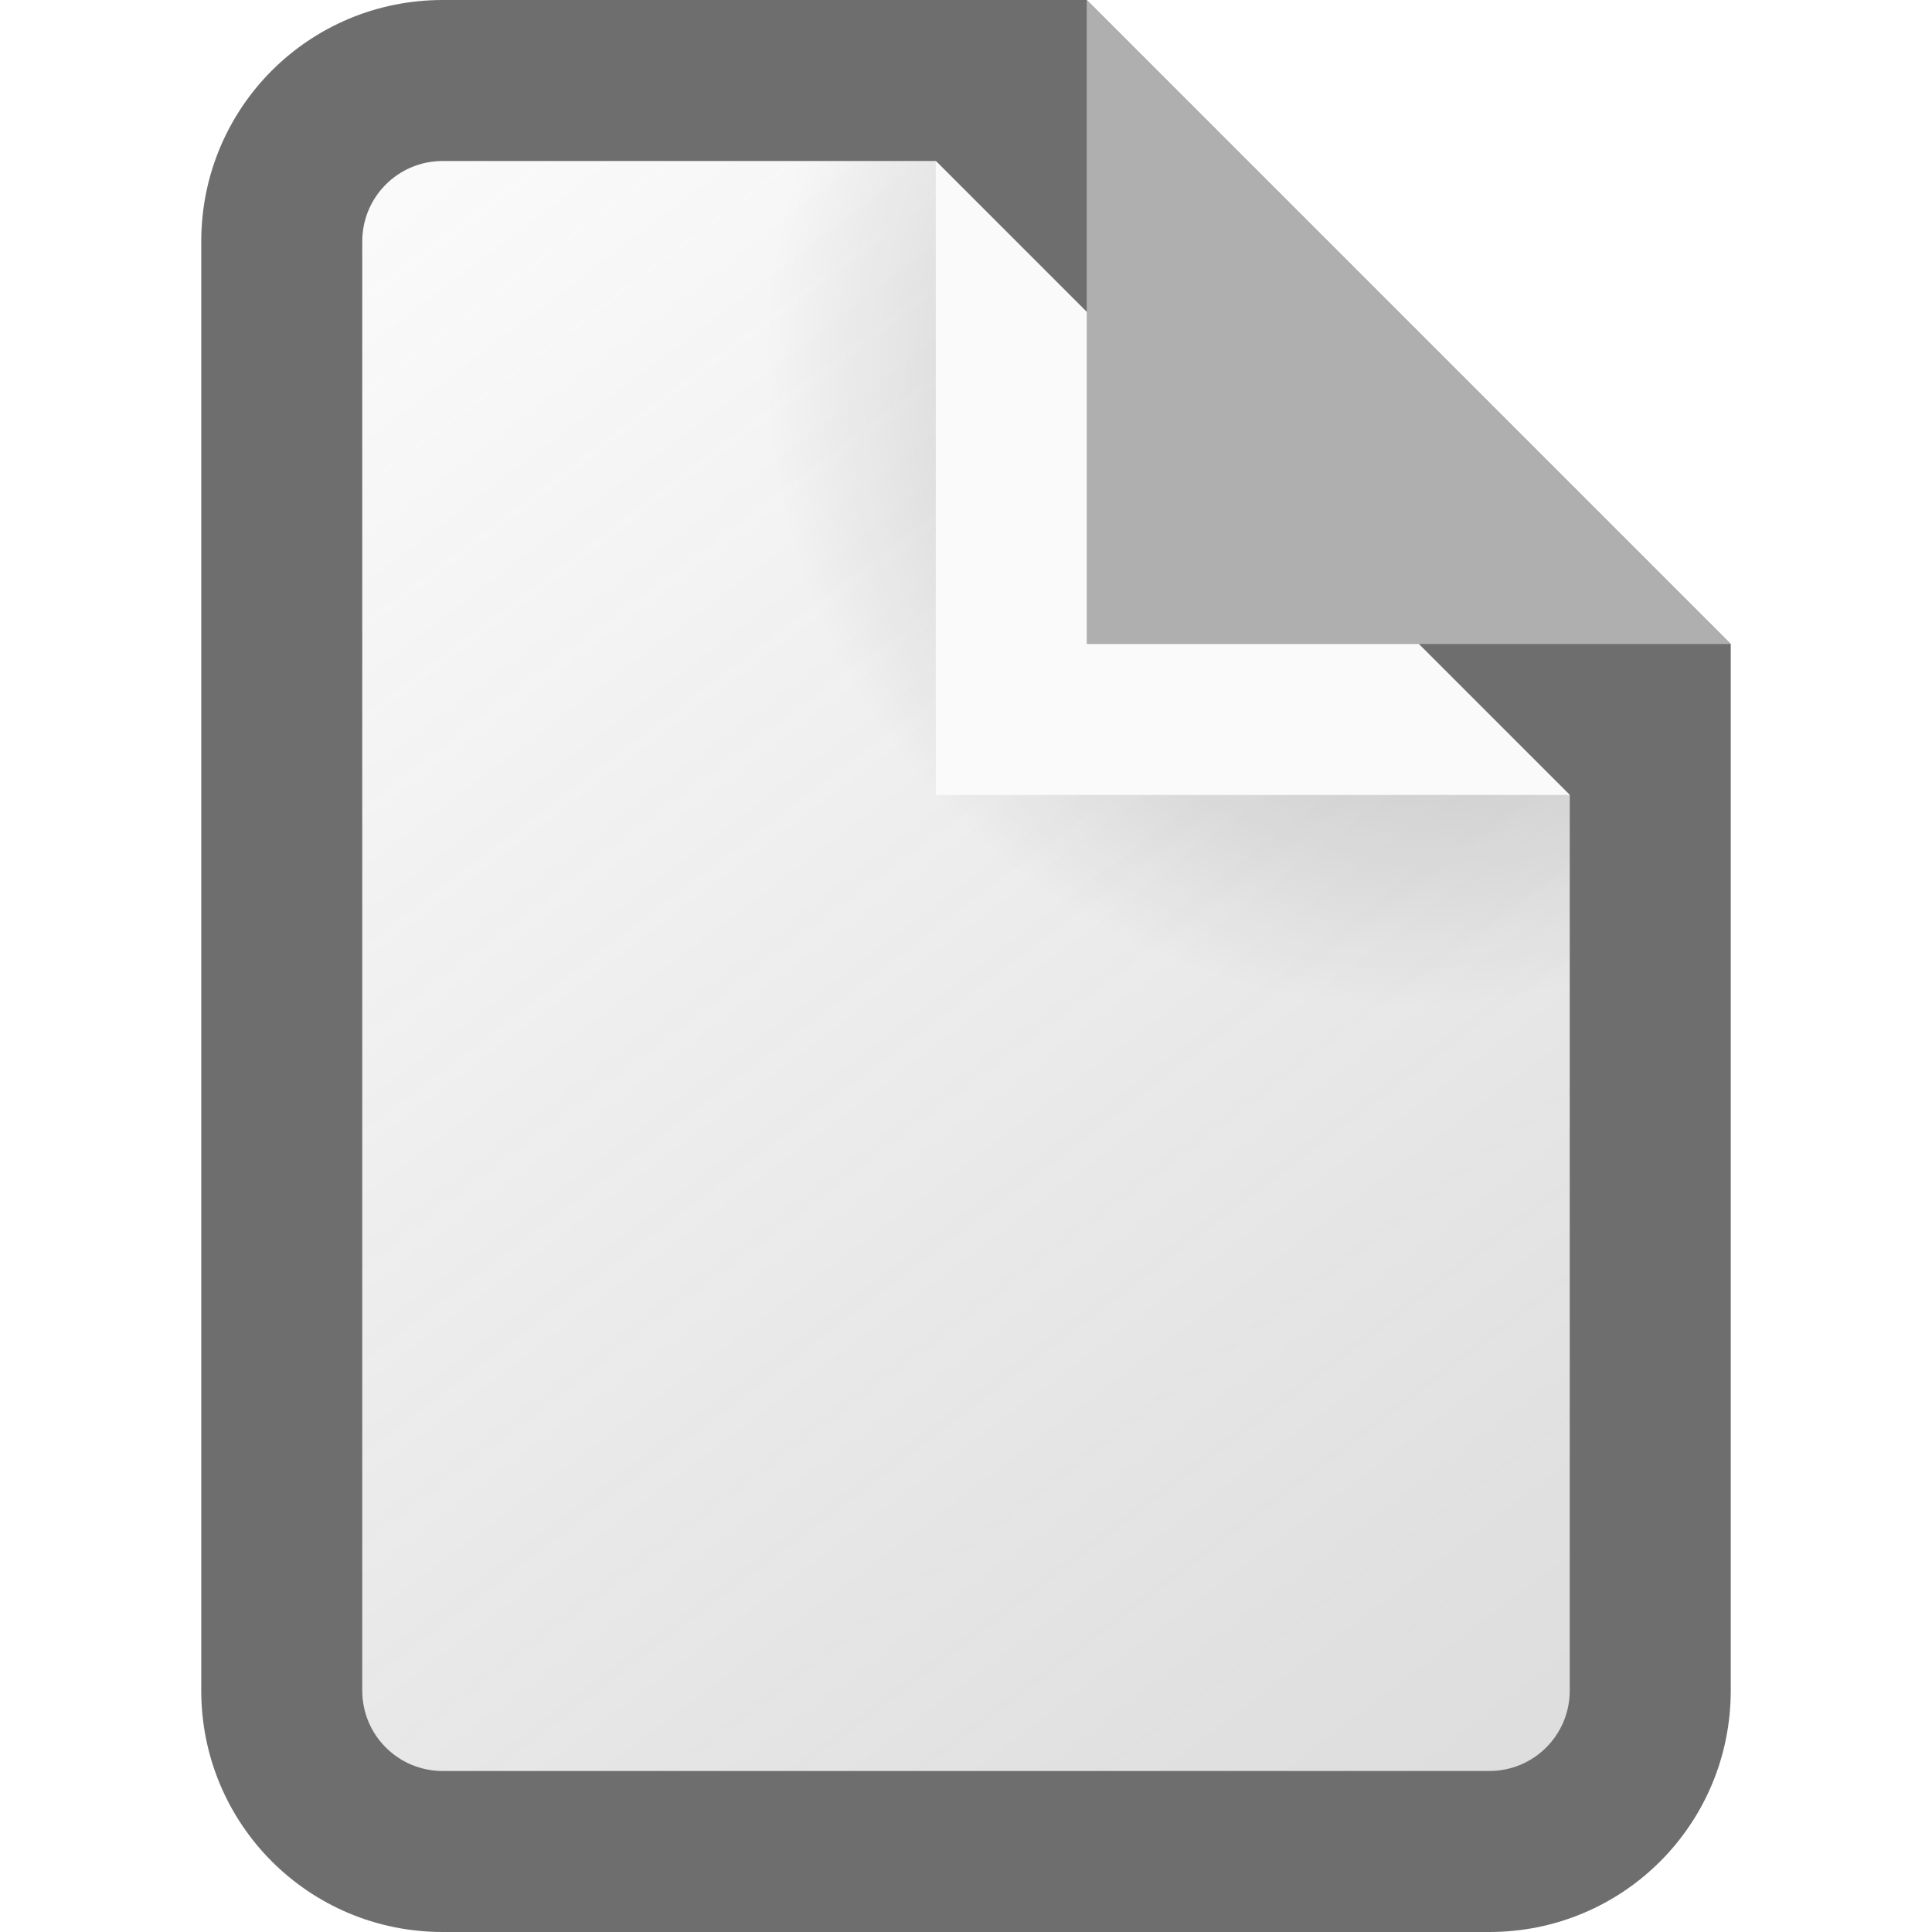
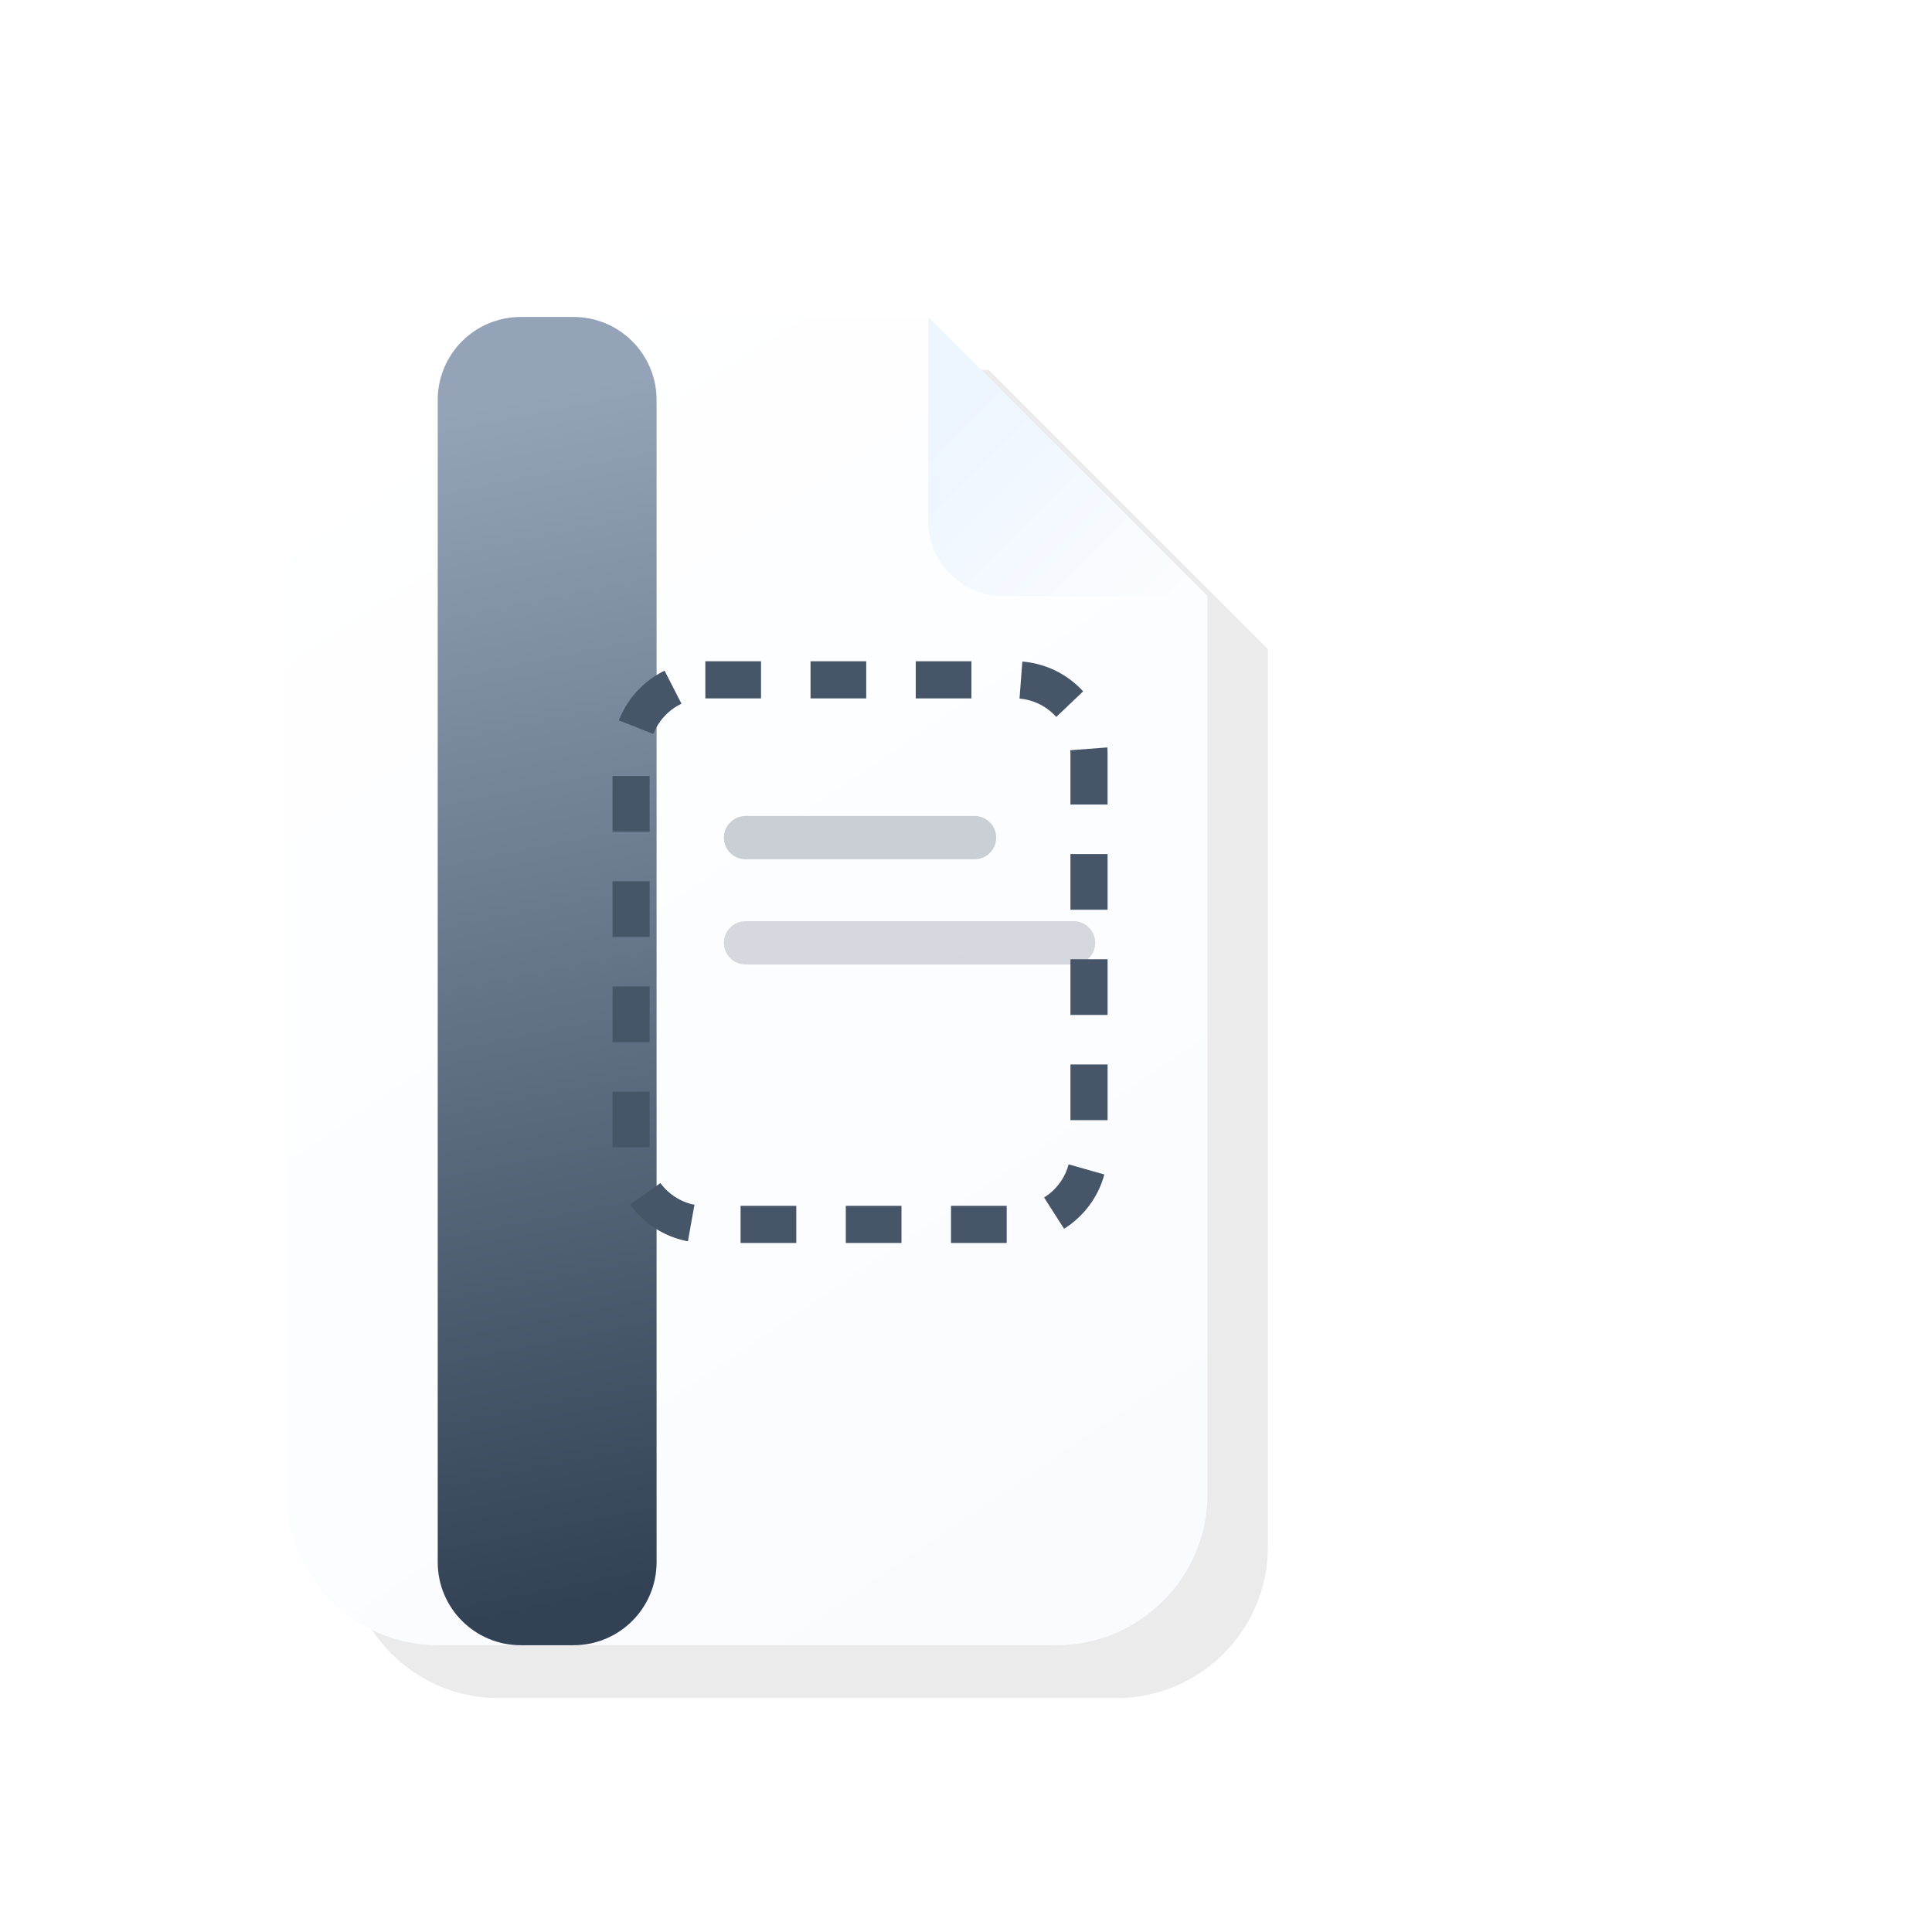
- <svg xmlns="http://www.w3.org/2000/svg" width="48" height="48" version="1.1" viewBox="0 0 48 48" xml:space="preserve">
+ <svg xmlns="http://www.w3.org/2000/svg" width="512" height="512" viewBox="0 0 512 512">
  <defs>
-     <radialGradient id="radialGradient1267" cx="35" cy="9" r="16" gradientTransform="rotate(180,56.625,10.875)" gradientUnits="userSpaceOnUse">
-       <stop stop-opacity=".296" offset="0" />
-       <stop stop-opacity="0" offset="1" />
-     </radialGradient>
-     <linearGradient id="linearGradient540" x1="38" x2="10" y1="42" y2="5" gradientTransform="translate(43.25,3.75)" gradientUnits="userSpaceOnUse">
-       <stop stop-color="#fafafa" stop-opacity=".801" offset="0" />
-       <stop stop-color="#fafafa" offset="1" />
+     <linearGradient id="accent" x1="116" y1="110" x2="178" y2="420" gradientUnits="userSpaceOnUse">
+       <stop offset="0" stop-color="#94A3B8" />
+       <stop offset="1" stop-color="#334155" />
+     </linearGradient>
+     <linearGradient id="panel" x1="116" y1="84" x2="360" y2="444" gradientUnits="userSpaceOnUse">
+       <stop offset="0" stop-color="#ffffff" />
+       <stop offset="1" stop-color="#f8fbff" />
+     </linearGradient>
+     <linearGradient id="fold" x1="278" y1="84" x2="348" y2="154" gradientUnits="userSpaceOnUse">
+       <stop offset="0" stop-color="#edf5ff" />
+       <stop offset="1" stop-color="#ffffff" />
    </linearGradient>
  </defs>
-   <path d="m11 0c-3.324 0-6 2.676-6 6v36c0 3.324 2.676 6 6 6h26c3.324 0 6-2.676 6-6v-26l-16-16z" fill="#6e6e6e" fill-rule="evenodd" stroke-linecap="square" />
-   <g transform="translate(-43.25,-3.75)" fill-rule="evenodd">
-     <path d="m54.25 7.75c-1.108 0-2 0.892-2 2v36c0 1.108 0.892 2 2 2h26c1.108 0 2-0.892 2-2v-22.25l-15.75-15.75z" fill="url(#linearGradient540)" />
-     <path d="m63.082 7.75c-0.541 1.612-0.822 3.3-0.832 5 0 8.837 7.163 16 16 16 1.351-0.009 2.695-0.19 4-0.537v-4.713l-15.75-15.75h-3.418z" fill="url(#radialGradient1267)" stroke-linecap="square" stroke-width="2" />
-     <path d="m66.5 7.75 15.75 15.75h-15.75z" fill="#fafafa" />
+   <path d="M132 98h130l74 74v238c0 22-18 40-40 40H132c-22 0-40-18-40-40V138c0-22 18-40 40-40z" fill="#000000" opacity=".08" />
+   <path d="M116 84h130l74 74v238c0 22-18 40-40 40H116c-22 0-40-18-40-40V124c0-22 18-40 40-40z" fill="url(#panel)" />
+   <rect x="116" y="84" width="58" height="352" rx="22" fill="url(#accent)" />
+   <path d="M246 84v54c0 11.046 8.954 20 20 20h54z" fill="url(#fold)" />
+   <g transform="translate(18 26)">
+     <g transform="scale(.82)">
+       <g>
+         <rect x="182" y="188" width="148" height="176" rx="24" fill="none" stroke="#475569" stroke-width="12" stroke-dasharray="18 16" />
+         <rect x="212" y="232" width="88" height="14" rx="7" fill="#475569" opacity="0.28" />
+         <rect x="212" y="266" width="120" height="14" rx="7" fill="#475569" opacity="0.22" />
+       </g>
+     </g>
  </g>
-   <path d="m27 0 16 16h-16z" fill="#afafaf" fill-rule="evenodd" stroke-linecap="round" stroke-width="2" />
</svg>
